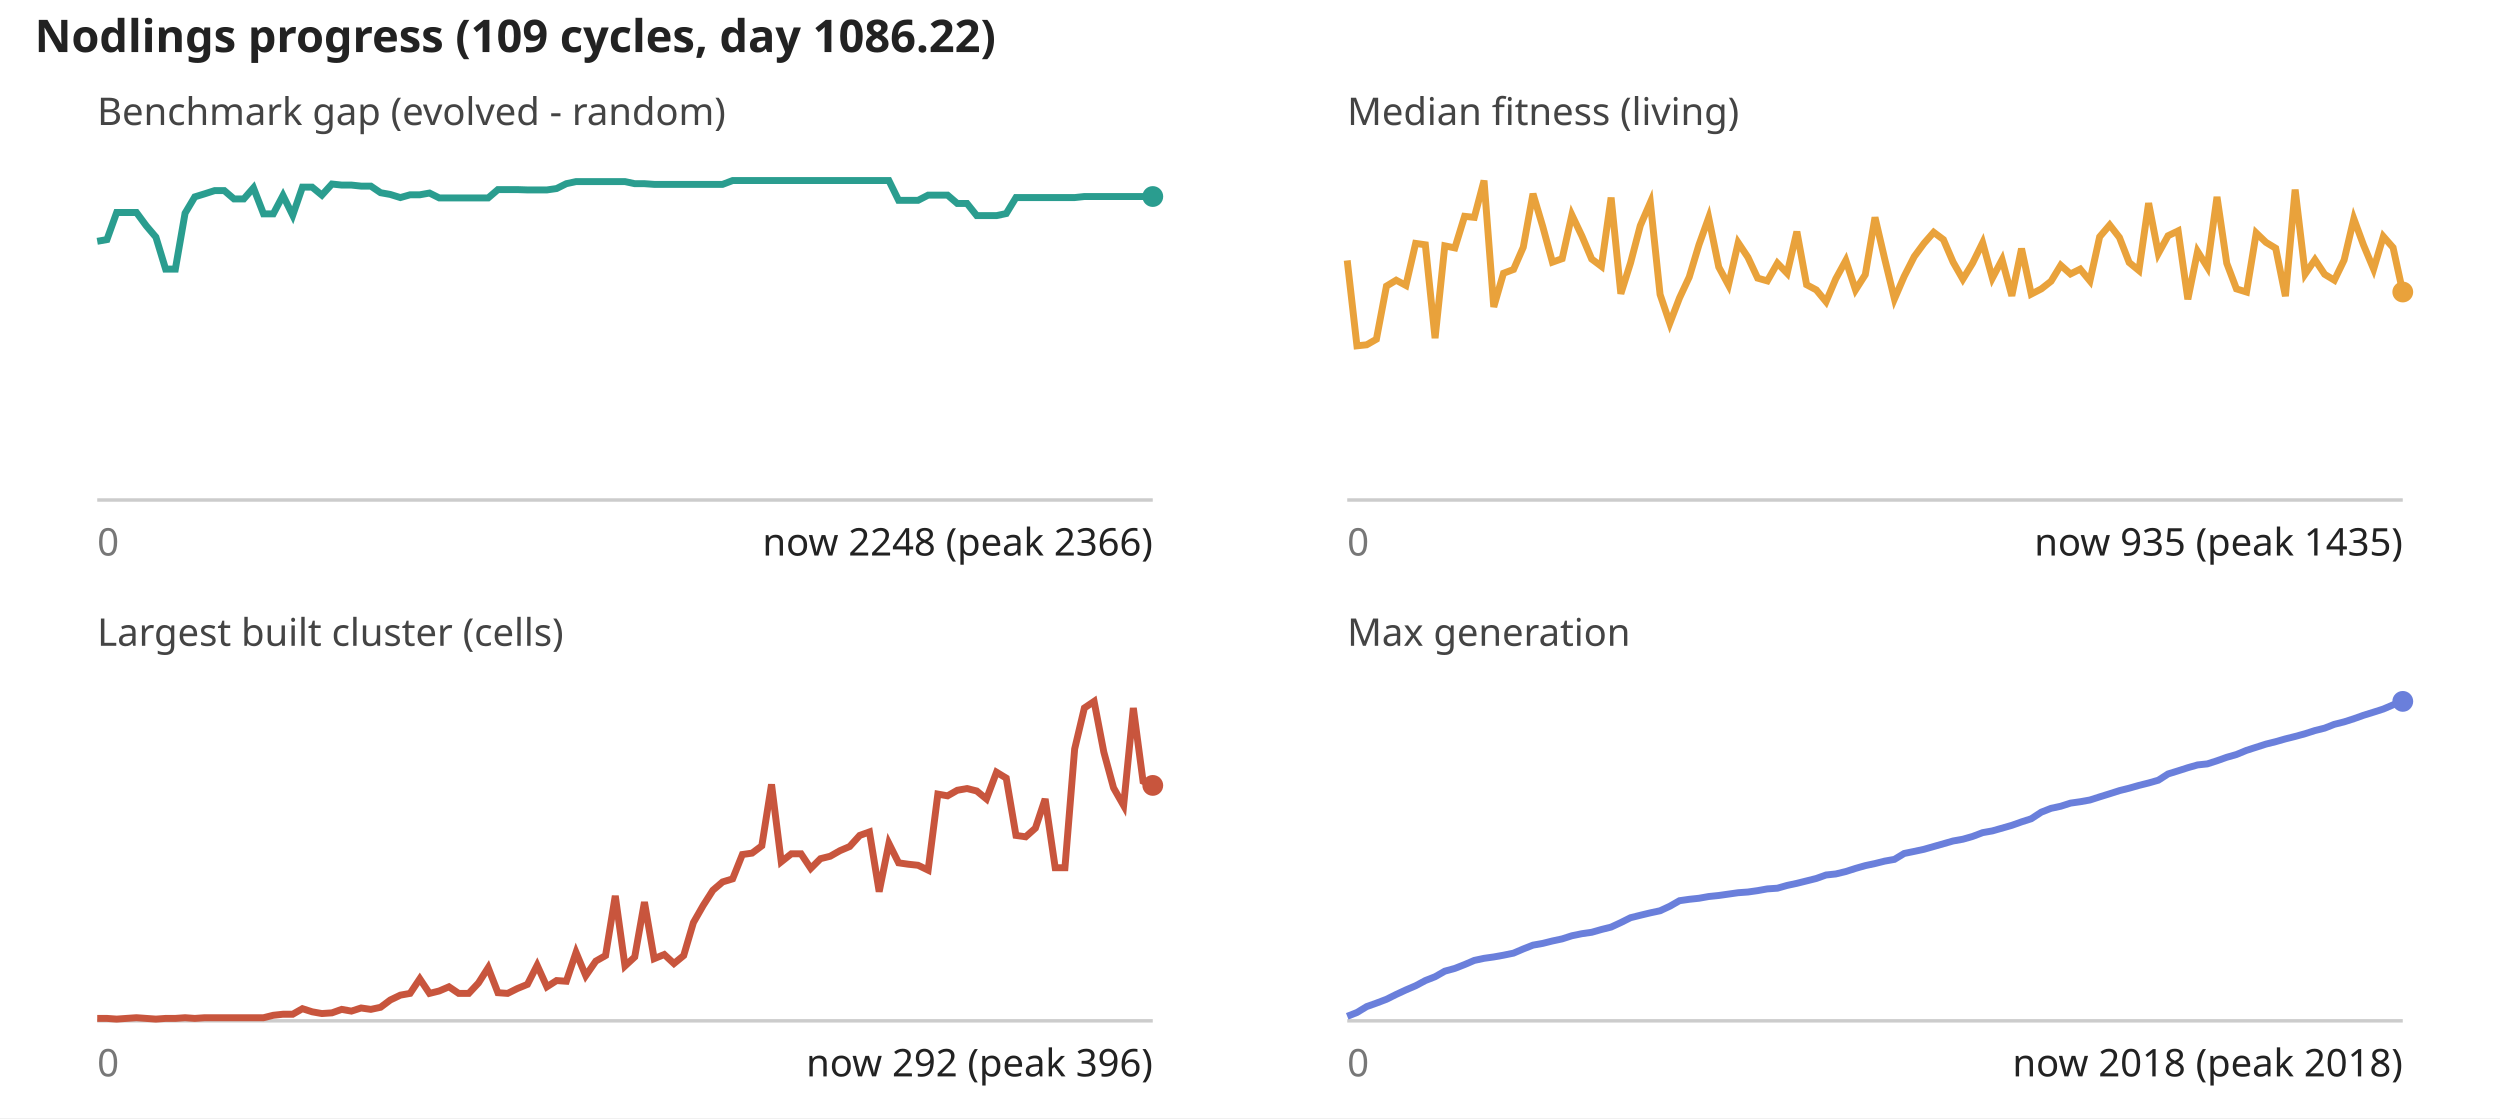
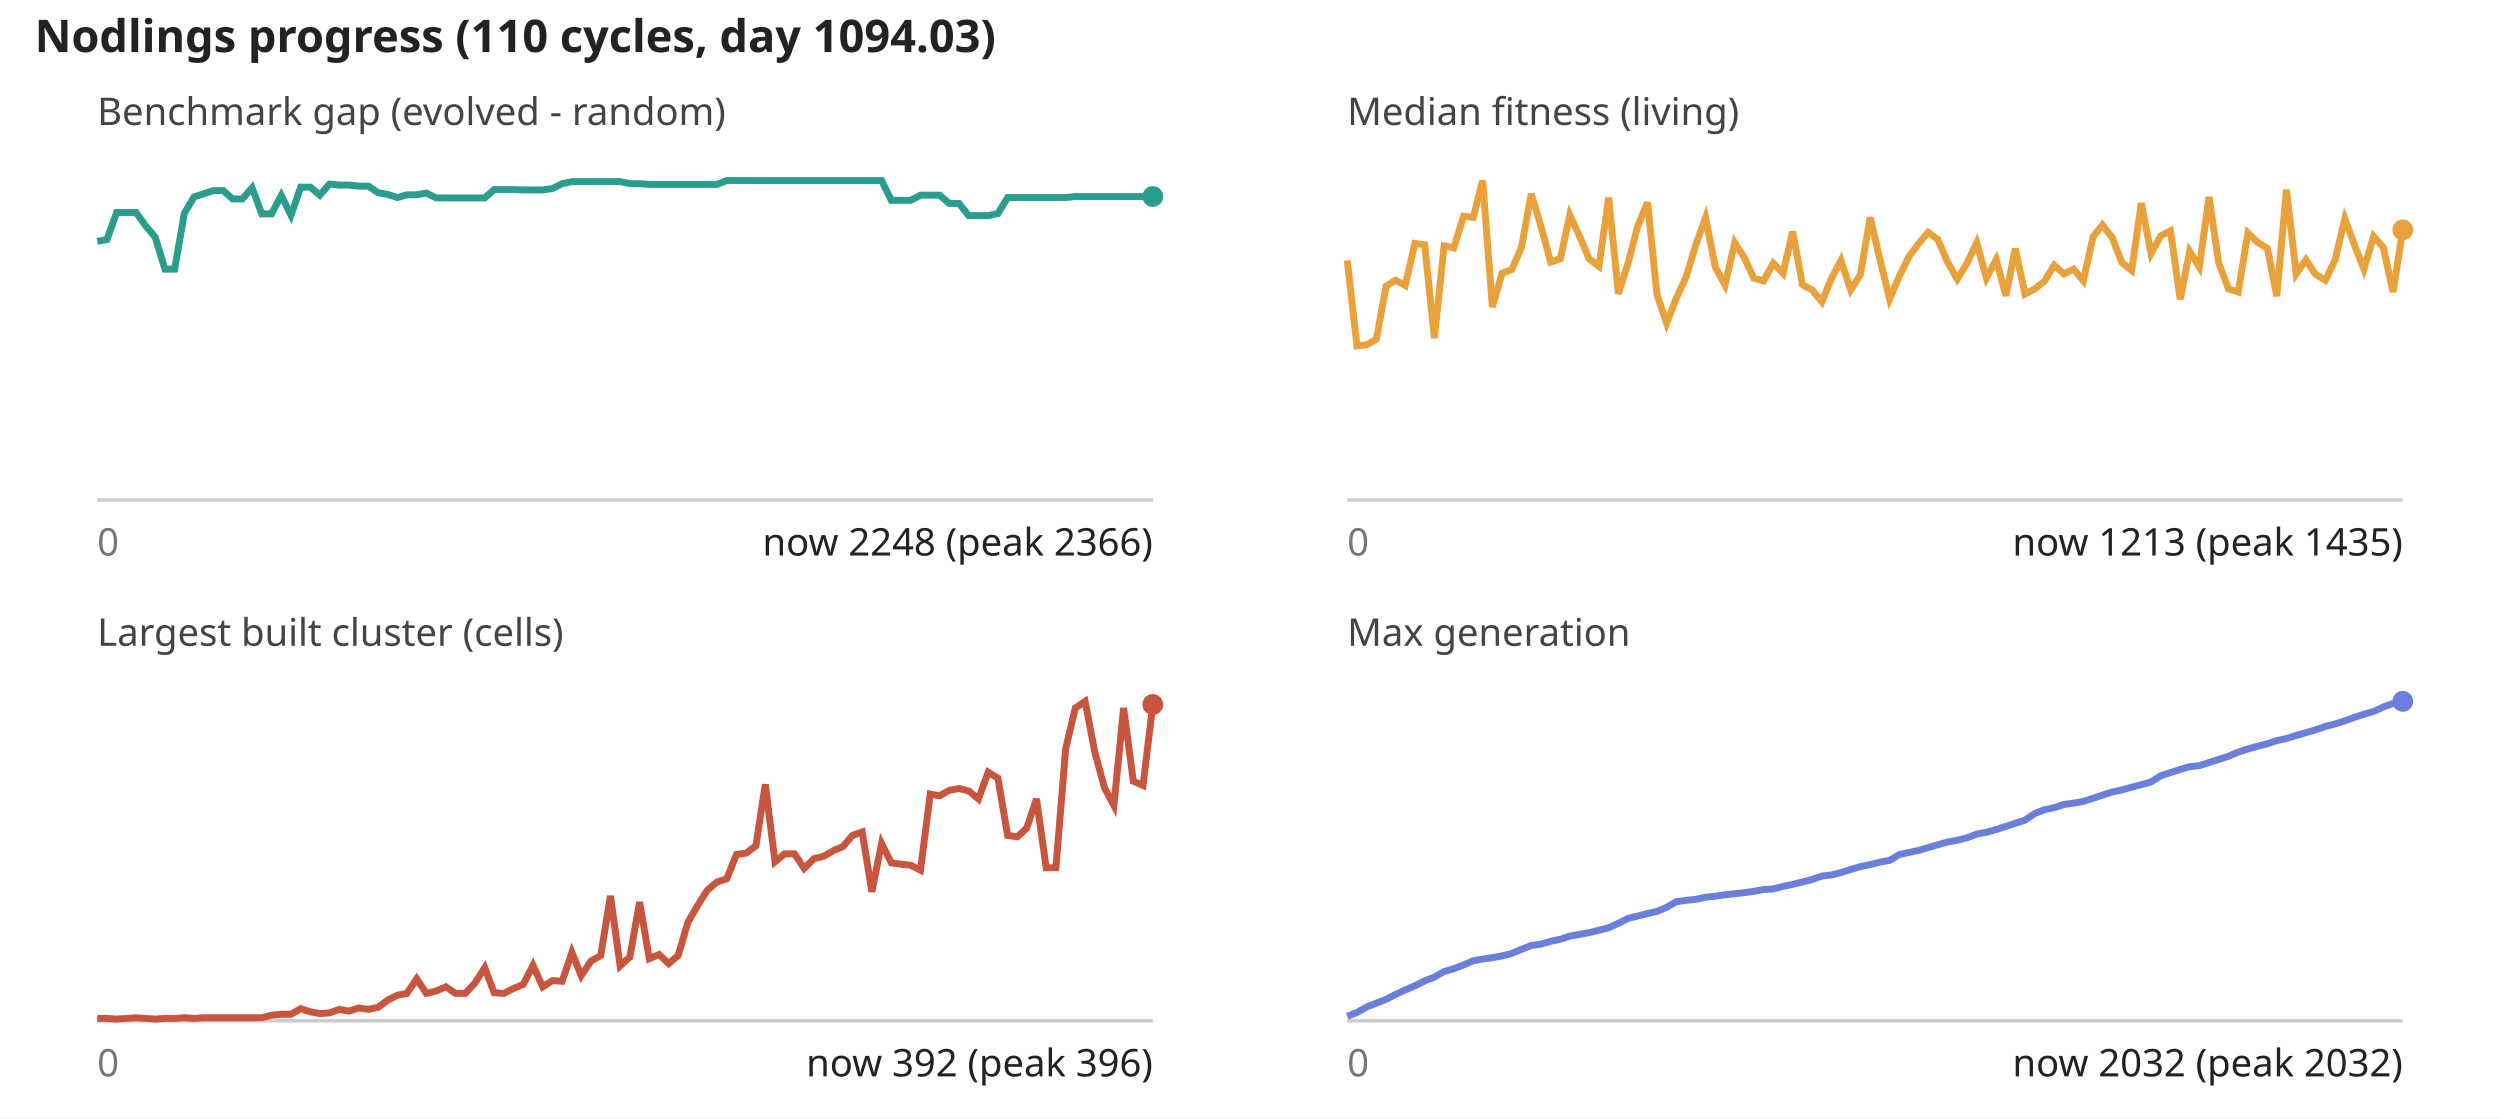
<svg xmlns="http://www.w3.org/2000/svg" viewBox="0 0 720 322" font-family="sans-serif" font-size="11">
  <rect width="100%" height="100%" fill="#fff" />
-   <text x="10" y="15" font-size="13" font-weight="bold" fill="#222">Nodlings progress (109 cycles, day 1086.22)</text>
+   <text x="10" y="15" font-size="13" font-weight="bold" fill="#222">Nodlings progress (110 cycles, day 1094.03)</text>
  <text x="28" y="36" fill="#444">Benchmark gap (evolved - random)</text>
  <line x1="28" y1="144" x2="332" y2="144" stroke="#ccc" />
-   <polyline fill="none" stroke="#2a9d8f" stroke-width="2" points="28.0,69.5 30.8,69.0 33.6,61.2 36.4,61.2 39.3,61.2 42.1,65.0 44.9,68.3 47.7,77.5 50.5,77.5 53.3,61.4 56.1,56.7 59.0,55.8 61.8,54.9 64.6,54.9 67.4,57.3 70.2,57.3 73.0,54.1 75.9,61.6 78.7,61.6 81.5,56.3 84.3,62.0 87.1,53.9 89.9,53.9 92.7,56.2 95.6,53.0 98.4,53.3 101.2,53.3 104.0,53.6 106.8,53.6 109.6,55.5 112.4,56.0 115.3,56.9 118.1,56.1 120.9,56.1 123.7,55.6 126.5,57.0 129.3,57.0 132.1,57.0 135.0,57.0 137.8,57.0 140.6,57.0 143.4,54.6 146.2,54.6 149.0,54.6 151.9,54.7 154.7,54.7 157.5,54.7 160.3,54.3 163.1,52.9 165.9,52.3 168.7,52.3 171.6,52.3 174.4,52.3 177.2,52.3 180.0,52.3 182.8,52.9 185.6,52.9 188.4,53.1 191.3,53.1 194.1,53.1 196.9,53.1 199.7,53.1 202.5,53.1 205.3,53.1 208.1,53.1 211.0,52.0 213.8,52.0 216.6,52.0 219.4,52.0 222.2,52.0 225.0,52.0 227.9,52.0 230.7,52.0 233.5,52.0 236.3,52.0 239.1,52.0 241.9,52.0 244.7,52.0 247.6,52.0 250.4,52.0 253.2,52.0 256.0,52.0 258.8,57.7 261.6,57.7 264.4,57.7 267.3,56.2 270.1,56.2 272.9,56.2 275.7,58.6 278.5,58.6 281.3,62.1 284.1,62.1 287.0,62.1 289.8,61.5 292.6,56.9 295.4,56.9 298.2,56.9 301.0,56.9 303.9,56.9 306.7,56.9 309.5,56.9 312.3,56.6 315.1,56.6 317.9,56.6 320.7,56.6 323.6,56.6 326.4,56.6 329.2,56.6 332.0,56.6" />
+   <polyline fill="none" stroke="#2a9d8f" stroke-width="2" points="28.0,69.5 30.8,69.0 33.6,61.2 36.4,61.2 39.2,61.2 41.9,65.0 44.7,68.3 47.5,77.5 50.3,77.5 53.1,61.4 55.9,56.7 58.7,55.8 61.5,54.9 64.3,54.9 67.0,57.3 69.8,57.3 72.6,54.1 75.4,61.6 78.2,61.6 81.0,56.3 83.8,62.0 86.6,53.9 89.4,53.9 92.1,56.2 94.9,53.0 97.7,53.3 100.5,53.3 103.3,53.6 106.1,53.6 108.9,55.5 111.7,56.0 114.5,56.9 117.2,56.1 120.0,56.1 122.8,55.6 125.6,57.0 128.4,57.0 131.2,57.0 134.0,57.0 136.8,57.0 139.6,57.0 142.3,54.6 145.1,54.6 147.9,54.6 150.7,54.7 153.5,54.7 156.3,54.7 159.1,54.3 161.9,52.9 164.7,52.3 167.4,52.3 170.2,52.3 173.0,52.3 175.8,52.3 178.6,52.3 181.4,52.9 184.2,52.9 187.0,53.1 189.8,53.1 192.6,53.1 195.3,53.1 198.1,53.1 200.9,53.1 203.7,53.1 206.5,53.1 209.3,52.0 212.1,52.0 214.9,52.0 217.7,52.0 220.4,52.0 223.2,52.0 226.0,52.0 228.8,52.0 231.6,52.0 234.4,52.0 237.2,52.0 240.0,52.0 242.8,52.0 245.5,52.0 248.3,52.0 251.1,52.0 253.9,52.0 256.7,57.7 259.5,57.7 262.3,57.7 265.1,56.2 267.9,56.2 270.6,56.2 273.4,58.6 276.2,58.6 279.0,62.1 281.8,62.1 284.6,62.1 287.4,61.5 290.2,56.9 293.0,56.9 295.7,56.9 298.5,56.9 301.3,56.9 304.1,56.9 306.9,56.9 309.7,56.6 312.5,56.6 315.3,56.6 318.1,56.6 320.8,56.6 323.6,56.6 326.4,56.6 329.2,56.6 332.0,56.6" />
  <circle cx="332.0" cy="56.6" r="3" fill="#2a9d8f" />
  <text x="28" y="160" fill="#777">0</text>
  <text x="332" y="160" text-anchor="end" fill="#222">now 2248 (peak 2366)</text>
  <text x="388" y="36" fill="#444">Median fitness (living)</text>
  <line x1="388" y1="144" x2="692" y2="144" stroke="#ccc" />
-   <polyline fill="none" stroke="#e9a23b" stroke-width="2" points="388.0,75.0 390.8,99.6 393.6,99.3 396.4,97.7 399.3,82.4 402.1,80.7 404.9,82.2 407.7,70.1 410.5,70.5 413.3,97.4 416.1,70.8 419.0,71.4 421.8,62.3 424.6,62.6 427.4,52.0 430.2,88.4 433.0,78.7 435.9,77.6 438.7,71.2 441.5,55.8 444.3,65.2 447.1,75.5 449.9,74.5 452.7,61.9 455.6,68.0 458.4,74.6 461.2,76.7 464.0,56.9 466.8,84.6 469.6,75.7 472.4,65.0 475.3,58.3 478.1,84.8 480.9,93.1 483.7,85.8 486.5,79.8 489.3,70.5 492.1,62.7 495.0,76.9 497.8,82.1 500.6,69.9 503.4,74.1 506.2,80.1 509.0,80.9 511.9,75.8 514.7,78.7 517.5,66.7 520.3,82.0 523.1,83.5 525.9,86.9 528.7,80.3 531.6,75.0 534.4,83.5 537.2,79.1 540.0,62.6 542.8,74.6 545.6,86.1 548.4,79.6 551.3,73.9 554.1,70.1 556.9,66.9 559.7,69.0 562.5,75.5 565.3,80.4 568.1,75.8 571.0,69.9 573.8,80.1 576.6,74.8 579.4,85.2 582.2,71.6 585.0,84.7 587.9,83.2 590.7,81.0 593.5,76.4 596.3,78.9 599.1,77.5 601.9,80.9 604.7,68.2 607.6,64.8 610.4,68.4 613.2,75.6 616.0,77.9 618.8,58.5 621.6,73.0 624.4,67.9 627.3,66.5 630.1,86.2 632.9,72.4 635.7,76.9 638.5,56.7 641.3,75.8 644.1,83.2 647.0,84.1 649.8,67.1 652.6,69.8 655.4,71.5 658.2,85.3 661.0,54.6 663.9,78.9 666.7,74.8 669.5,79.0 672.3,80.7 675.1,74.9 677.9,63.0 680.7,70.6 683.6,77.5 686.4,68.1 689.2,71.3 692.0,84.1" />
-   <circle cx="692.0" cy="84.1" r="3" fill="#e9a23b" />
+   <polyline fill="none" stroke="#e9a23b" stroke-width="2" points="388.0,75.0 390.8,99.6 393.6,99.3 396.4,97.7 399.2,82.4 401.9,80.7 404.7,82.2 407.5,70.1 410.3,70.5 413.1,97.4 415.9,70.8 418.7,71.4 421.5,62.3 424.3,62.6 427.0,52.0 429.8,88.4 432.6,78.7 435.4,77.6 438.2,71.2 441.0,55.8 443.8,65.2 446.6,75.5 449.4,74.5 452.1,61.9 454.9,68.0 457.7,74.6 460.5,76.7 463.3,56.9 466.1,84.6 468.9,75.7 471.7,65.0 474.5,58.3 477.2,84.8 480.0,93.1 482.8,85.8 485.6,79.8 488.4,70.5 491.2,62.7 494.0,76.9 496.8,82.1 499.6,69.9 502.3,74.1 505.1,80.1 507.9,80.9 510.7,75.8 513.5,78.7 516.3,66.7 519.1,82.0 521.9,83.5 524.7,86.9 527.4,80.3 530.2,75.0 533.0,83.5 535.8,79.1 538.6,62.6 541.4,74.6 544.2,86.1 547.0,79.6 549.8,73.9 552.6,70.1 555.3,66.9 558.1,69.0 560.9,75.5 563.7,80.4 566.5,75.8 569.3,69.9 572.1,80.1 574.9,74.8 577.7,85.2 580.4,71.6 583.2,84.7 586.0,83.2 588.8,81.0 591.6,76.4 594.4,78.9 597.2,77.5 600.0,80.9 602.8,68.2 605.5,64.8 608.3,68.4 611.1,75.6 613.9,77.9 616.7,58.5 619.5,73.0 622.3,67.9 625.1,66.5 627.9,86.2 630.6,72.4 633.4,76.9 636.2,56.7 639.0,75.8 641.8,83.2 644.6,84.1 647.4,67.1 650.2,69.8 653.0,71.5 655.7,85.3 658.5,54.6 661.3,78.9 664.1,74.8 666.9,79.0 669.7,80.7 672.5,74.9 675.3,63.0 678.1,70.6 680.8,77.5 683.6,68.1 686.4,71.3 689.2,84.1 692.0,66.2" />
+   <circle cx="692.0" cy="66.2" r="3" fill="#e9a23b" />
  <text x="388" y="160" fill="#777">0</text>
-   <text x="692" y="160" text-anchor="end" fill="#222">now 935 (peak 1435)</text>
+   <text x="692" y="160" text-anchor="end" fill="#222">now 1213 (peak 1435)</text>
  <text x="28" y="186" fill="#444">Largest built cluster (cells)</text>
  <line x1="28" y1="294" x2="332" y2="294" stroke="#ccc" />
-   <polyline fill="none" stroke="#c8553d" stroke-width="2" points="28.0,293.3 30.8,293.3 33.6,293.5 36.4,293.3 39.3,293.1 42.1,293.3 44.9,293.5 47.7,293.3 50.5,293.3 53.3,293.1 56.1,293.3 59.0,293.1 61.8,293.1 64.6,293.1 67.4,293.1 70.2,293.1 73.0,293.1 75.9,293.1 78.7,292.4 81.5,292.1 84.3,292.1 87.1,290.5 89.9,291.4 92.7,291.9 95.6,291.7 98.4,290.7 101.2,291.2 104.0,290.3 106.8,290.7 109.6,290.1 112.4,288.0 115.3,286.6 118.1,286.1 120.9,281.9 123.7,286.1 126.5,285.4 129.3,284.2 132.1,286.1 135.0,286.1 137.8,283.1 140.6,278.7 143.4,285.9 146.2,286.1 149.0,284.7 151.9,283.5 154.7,278.0 157.5,284.2 160.3,282.4 163.1,282.6 165.9,274.3 168.7,281.0 171.6,276.8 174.4,275.2 177.2,258.0 180.0,278.2 182.8,275.6 185.6,259.8 188.4,276.1 191.3,274.9 194.1,277.5 196.9,275.2 199.7,265.7 202.5,260.8 205.3,256.4 208.1,254.0 211.0,253.1 213.8,246.1 216.6,245.7 219.4,243.6 222.2,225.9 225.0,248.2 227.9,245.9 230.7,245.9 233.5,250.1 236.3,247.3 239.1,246.6 241.9,245.0 244.7,243.8 247.6,240.6 250.4,239.6 253.2,256.8 256.0,242.9 258.8,248.5 261.6,248.9 264.4,249.2 267.3,250.6 270.1,228.7 272.9,229.2 275.7,227.6 278.5,227.1 281.3,227.8 284.1,230.1 287.0,222.4 289.8,224.1 292.6,240.6 295.4,241.0 298.2,238.5 301.0,230.1 303.9,249.9 306.7,249.9 309.5,215.7 312.3,203.9 315.1,202.0 317.9,216.6 320.7,226.9 323.6,232.0 326.4,203.9 329.2,225.0 332.0,226.2" />
-   <circle cx="332.0" cy="226.2" r="3" fill="#c8553d" />
+   <polyline fill="none" stroke="#c8553d" stroke-width="2" points="28.0,293.3 30.8,293.3 33.6,293.5 36.4,293.3 39.2,293.1 41.9,293.3 44.7,293.5 47.5,293.3 50.3,293.3 53.1,293.1 55.9,293.3 58.7,293.1 61.5,293.1 64.3,293.1 67.0,293.1 69.8,293.1 72.6,293.1 75.4,293.1 78.2,292.4 81.0,292.1 83.8,292.1 86.6,290.5 89.4,291.4 92.1,291.9 94.9,291.7 97.7,290.7 100.5,291.2 103.3,290.3 106.1,290.7 108.9,290.1 111.7,288.0 114.5,286.6 117.2,286.1 120.0,281.9 122.8,286.1 125.6,285.4 128.4,284.2 131.2,286.1 134.0,286.1 136.8,283.1 139.6,278.7 142.3,285.9 145.1,286.1 147.9,284.7 150.7,283.5 153.5,278.0 156.3,284.2 159.1,282.4 161.9,282.6 164.7,274.3 167.4,281.0 170.2,276.8 173.0,275.2 175.8,258.0 178.6,278.2 181.4,275.6 184.2,259.8 187.0,276.1 189.8,274.9 192.6,277.5 195.3,275.2 198.1,265.7 200.9,260.8 203.7,256.4 206.5,254.0 209.3,253.1 212.1,246.1 214.9,245.7 217.7,243.6 220.4,225.9 223.2,248.2 226.0,245.9 228.8,245.9 231.6,250.1 234.4,247.3 237.2,246.6 240.0,245.0 242.8,243.8 245.5,240.6 248.3,239.6 251.1,256.8 253.9,242.9 256.7,248.5 259.5,248.9 262.3,249.2 265.1,250.6 267.9,228.7 270.6,229.2 273.4,227.6 276.2,227.1 279.0,227.8 281.8,230.1 284.6,222.4 287.4,224.1 290.2,240.6 293.0,241.0 295.7,238.5 298.5,230.1 301.3,249.9 304.1,249.9 306.9,215.7 309.7,203.9 312.5,202.0 315.3,216.6 318.1,226.9 320.8,232.0 323.6,203.9 326.4,225.0 329.2,226.2 332.0,202.9" />
+   <circle cx="332.0" cy="202.9" r="3" fill="#c8553d" />
  <text x="28" y="310" fill="#777">0</text>
-   <text x="332" y="310" text-anchor="end" fill="#222">now 292 (peak 396)</text>
+   <text x="332" y="310" text-anchor="end" fill="#222">now 392 (peak 396)</text>
  <text x="388" y="186" fill="#444">Max generation</text>
  <line x1="388" y1="294" x2="692" y2="294" stroke="#ccc" />
-   <polyline fill="none" stroke="#6a7fdb" stroke-width="2" points="388.0,292.7 390.8,291.6 393.6,289.9 396.4,288.9 399.3,287.8 402.1,286.4 404.9,285.1 407.7,283.9 410.5,282.4 413.3,281.3 416.1,279.7 419.0,278.9 421.8,277.8 424.6,276.6 427.4,276.0 430.2,275.6 433.0,275.1 435.9,274.5 438.7,273.3 441.5,272.2 444.3,271.7 447.1,271.0 449.9,270.4 452.7,269.5 455.6,268.9 458.4,268.5 461.2,267.7 464.0,267.0 466.8,265.7 469.6,264.3 472.4,263.6 475.3,262.9 478.1,262.3 480.9,261.0 483.7,259.4 486.5,259.0 489.3,258.7 492.1,258.2 495.0,257.9 497.8,257.5 500.6,257.1 503.4,256.9 506.2,256.5 509.0,256.0 511.9,255.8 514.7,255.0 517.5,254.4 520.3,253.7 523.1,253.0 525.9,252.0 528.7,251.7 531.6,251.0 534.4,250.1 537.2,249.3 540.0,248.7 542.8,248.0 545.6,247.5 548.4,245.8 551.3,245.2 554.1,244.6 556.9,243.8 559.7,243.0 562.5,242.2 565.3,241.7 568.1,240.9 571.0,239.8 573.8,239.3 576.6,238.5 579.4,237.7 582.2,236.7 585.0,235.8 587.9,233.9 590.7,232.8 593.5,232.2 596.3,231.3 599.1,230.9 601.9,230.4 604.7,229.5 607.6,228.6 610.4,227.7 613.2,227.0 616.0,226.2 618.8,225.5 621.6,224.7 624.4,222.9 627.3,222.0 630.1,221.1 632.9,220.3 635.7,220.0 638.5,219.1 641.3,218.1 644.1,217.3 647.0,216.1 649.8,215.2 652.6,214.3 655.4,213.6 658.2,212.8 661.0,212.1 663.9,211.3 666.7,210.4 669.5,209.7 672.3,208.6 675.1,207.9 677.9,207.0 680.7,206.0 683.6,205.1 686.4,204.2 689.2,203.0 692.0,202.0" />
+   <polyline fill="none" stroke="#6a7fdb" stroke-width="2" points="388.0,292.7 390.8,291.6 393.6,290.0 396.4,288.9 399.2,287.8 401.9,286.4 404.7,285.1 407.5,283.9 410.3,282.5 413.1,281.4 415.9,279.8 418.7,279.0 421.5,277.9 424.3,276.7 427.0,276.2 429.8,275.8 432.6,275.3 435.4,274.6 438.2,273.4 441.0,272.3 443.8,271.9 446.6,271.1 449.4,270.5 452.1,269.6 454.9,269.1 457.7,268.6 460.5,267.9 463.3,267.2 466.1,265.9 468.9,264.5 471.7,263.8 474.5,263.1 477.2,262.5 480.0,261.3 482.8,259.7 485.6,259.3 488.4,259.0 491.2,258.4 494.0,258.1 496.8,257.7 499.6,257.4 502.3,257.1 505.1,256.7 507.9,256.2 510.7,256.0 513.5,255.3 516.3,254.7 519.1,254.0 521.9,253.3 524.7,252.3 527.4,252.0 530.2,251.3 533.0,250.4 535.8,249.6 538.6,249.0 541.4,248.3 544.2,247.8 547.0,246.1 549.8,245.5 552.6,244.9 555.3,244.1 558.1,243.3 560.9,242.5 563.7,242.0 566.5,241.3 569.3,240.2 572.1,239.7 574.9,238.9 577.7,238.0 580.4,237.1 583.2,236.2 586.0,234.3 588.8,233.2 591.6,232.6 594.4,231.7 597.2,231.3 600.0,230.8 602.8,229.9 605.5,229.0 608.3,228.1 611.1,227.5 613.9,226.7 616.7,226.0 619.5,225.2 622.3,223.4 625.1,222.5 627.9,221.6 630.6,220.8 633.4,220.5 636.2,219.6 639.0,218.7 641.8,217.8 644.6,216.6 647.4,215.7 650.2,214.9 653.0,214.2 655.7,213.3 658.5,212.7 661.3,211.8 664.1,211.0 666.9,210.2 669.7,209.2 672.5,208.5 675.3,207.6 678.1,206.6 680.8,205.7 683.6,204.9 686.4,203.6 689.2,202.6 692.0,202.0" />
  <circle cx="692.0" cy="202.0" r="3" fill="#6a7fdb" />
  <text x="388" y="310" fill="#777">0</text>
-   <text x="692" y="310" text-anchor="end" fill="#222">now 2018 (peak 2018)</text>
+   <text x="692" y="310" text-anchor="end" fill="#222">now 2032 (peak 2032)</text>
</svg>
